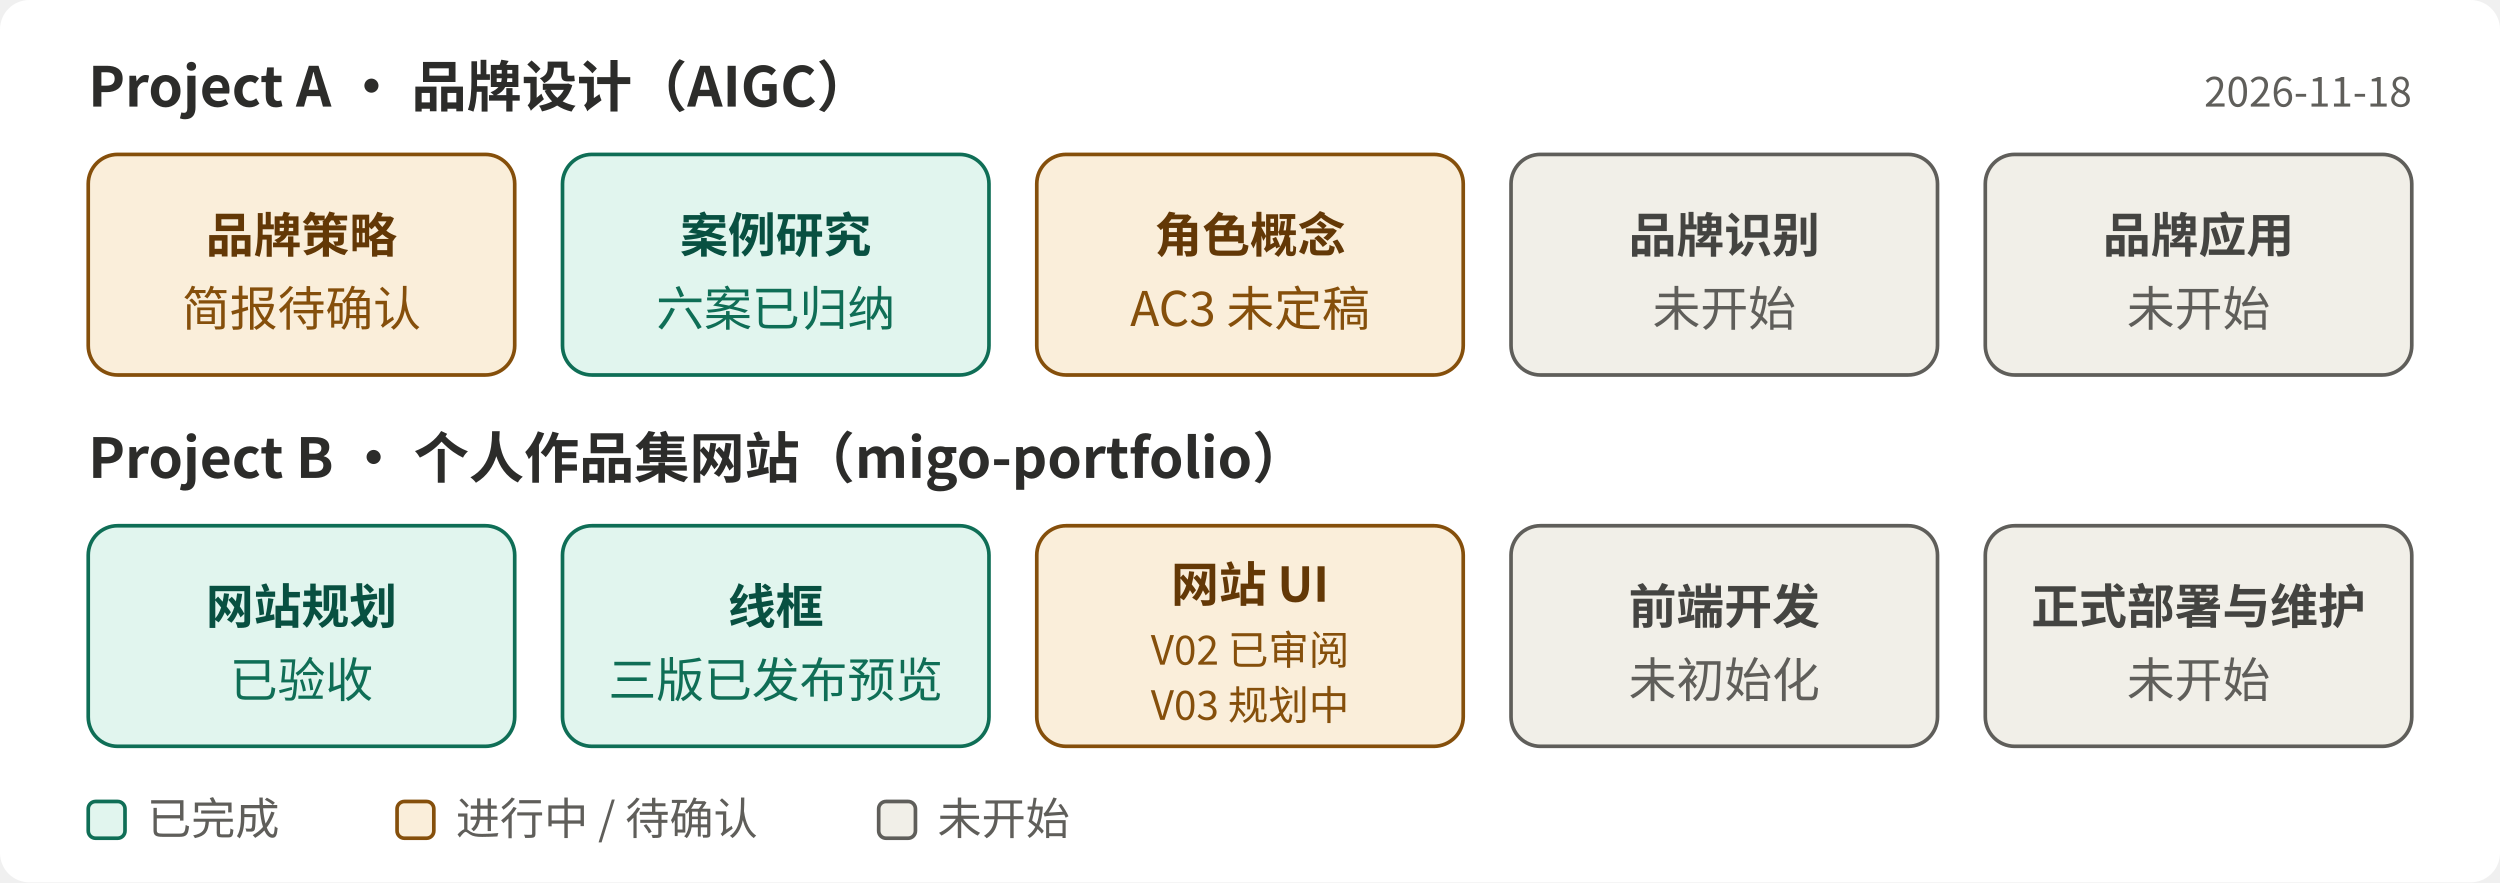
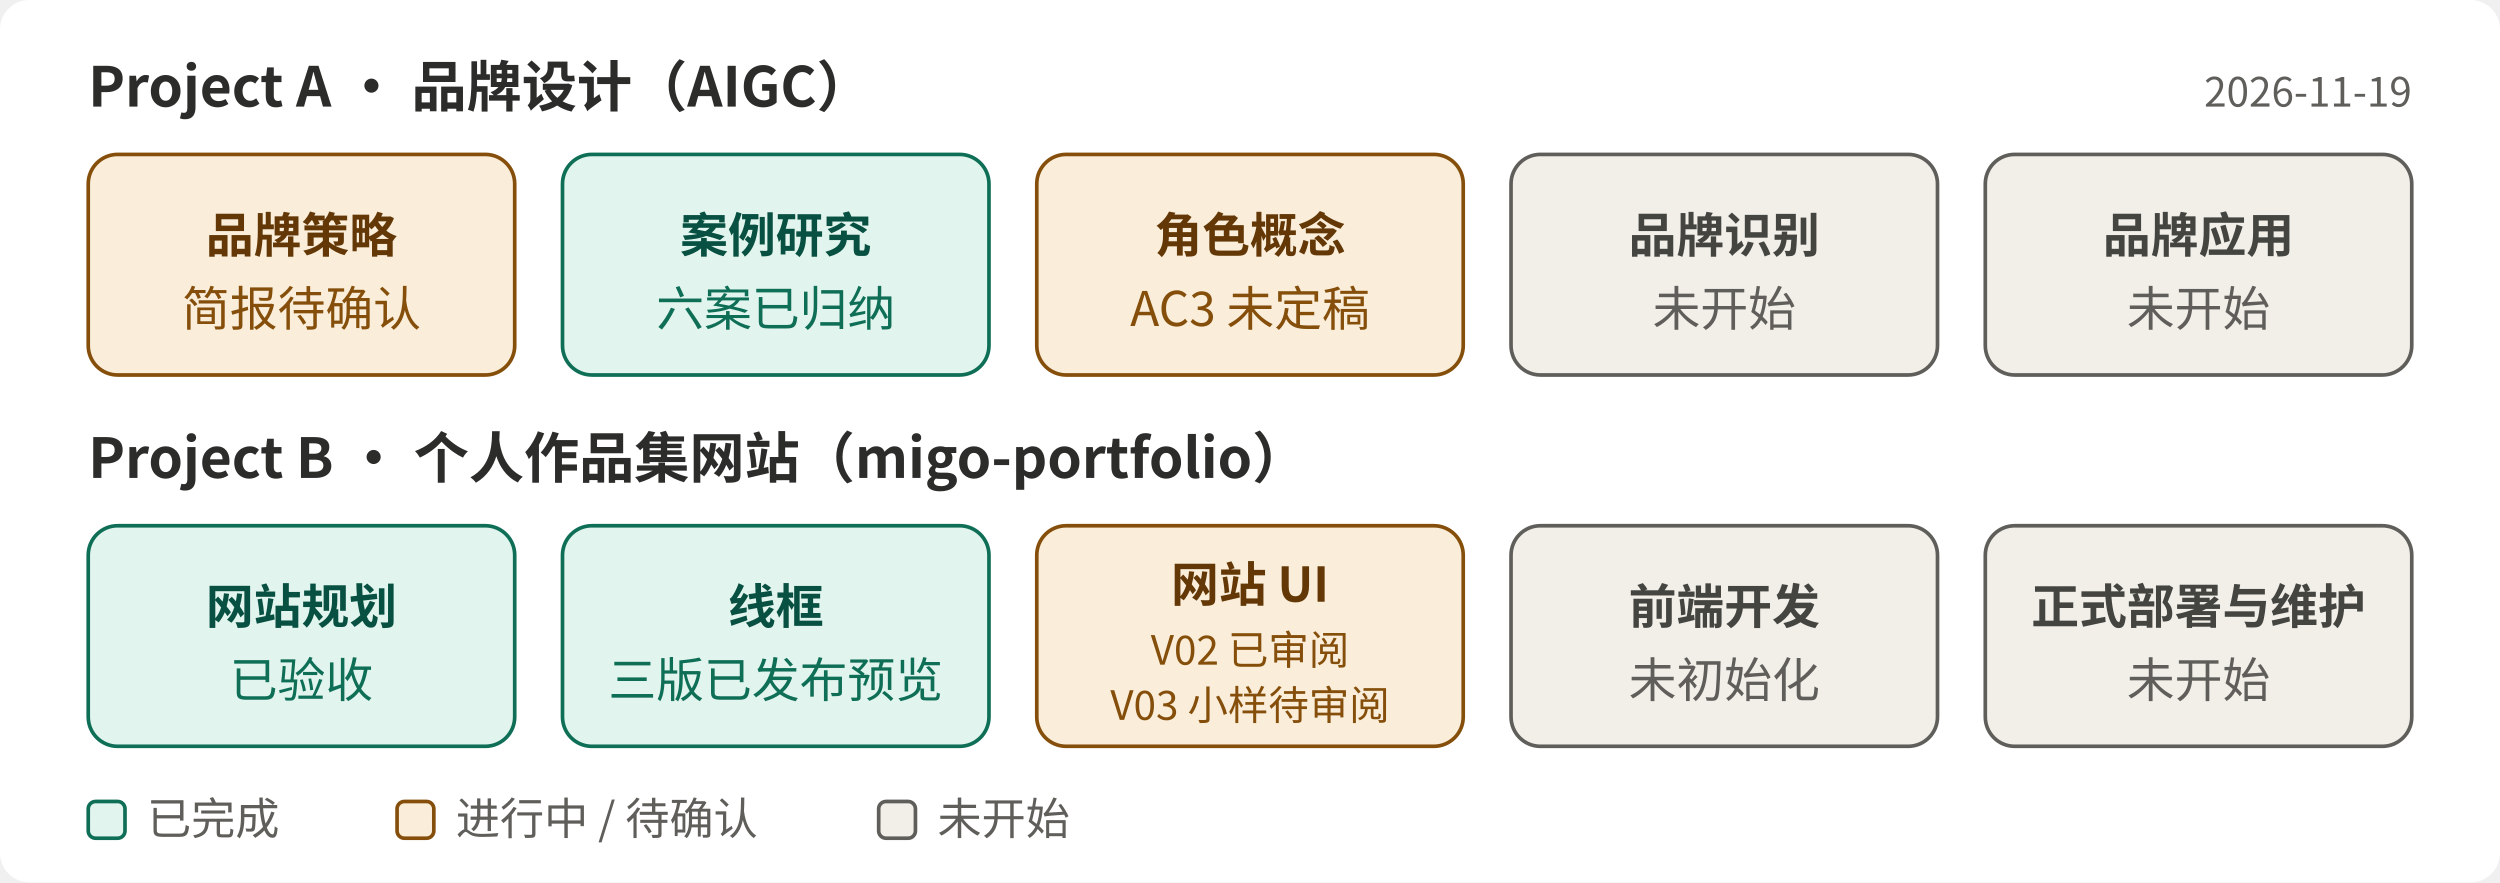
<svg xmlns="http://www.w3.org/2000/svg" width="680" height="240" viewBox="0 0 680 240" role="img" aria-labelledby="progress-title progress-desc" lang="zh-CN" xml:lang="zh-CN" font-family="system-ui, 'Microsoft YaHei', 'PingFang SC', 'Noto Sans CJK SC', sans-serif">
  <rect width="680" height="240" rx="8" fill="#FFFFFF" />
  <text x="24" y="29" font-size="15" font-weight="650" fill="#2C2C2A">Project A · 品牌设计（AIGC）</text>
-   <text x="656" y="29" font-size="11" text-anchor="end" fill="#5F5E5A">2026-11-18</text>
+   <text x="656" y="29" font-size="11" text-anchor="end" fill="#5F5E5A">2026-11-19</text>
  <g font-size="13" text-anchor="middle" dominant-baseline="central">
    <g transform="translate(24 42)">
      <rect width="116" height="60" rx="8" fill="#FAEEDA" stroke="#854F0B" />
      <text x="58" y="21" font-weight="650" fill="#633806">品牌策略</text>
      <text x="58" y="41" fill="#854F0B">简报待确认</text>
    </g>
    <g transform="translate(153 42)">
      <rect width="116" height="60" rx="8" fill="#E1F5EE" stroke="#0F6E56" />
      <text x="58" y="21" font-weight="650" fill="#085041">案例研究</text>
      <text x="58" y="41" fill="#0F6E56">六案已归纳</text>
    </g>
    <g transform="translate(282 42)">
      <rect width="116" height="60" rx="8" fill="#FAEEDA" stroke="#854F0B" />
      <text x="58" y="21" font-weight="650" fill="#633806">角色概念</text>
      <text x="58" y="41" fill="#854F0B">AC3 未定稿</text>
    </g>
    <g transform="translate(411 42)">
      <rect width="116" height="60" rx="8" fill="#F1EFE8" stroke="#5F5E5A" />
      <text x="58" y="21" font-weight="650" fill="#444441">品牌识别</text>
      <text x="58" y="41" fill="#5F5E5A">未开始</text>
    </g>
    <g transform="translate(540 42)">
      <rect width="116" height="60" rx="8" fill="#F1EFE8" stroke="#5F5E5A" />
      <text x="58" y="21" font-weight="650" fill="#444441">品牌应用</text>
      <text x="58" y="41" fill="#5F5E5A">未开始</text>
    </g>
  </g>
  <text x="24" y="130" font-size="15" font-weight="650" fill="#2C2C2A">Project B · 个人作品集网站（migo-portfolio）</text>
  <g font-size="13" text-anchor="middle" dominant-baseline="central">
    <g transform="translate(24 143)">
      <rect width="116" height="60" rx="8" fill="#E1F5EE" stroke="#0F6E56" />
      <text x="58" y="21" font-weight="650" fill="#085041">网站规划</text>
      <text x="58" y="41" fill="#0F6E56">已验收</text>
    </g>
    <g transform="translate(153 143)">
      <rect width="116" height="60" rx="8" fill="#E1F5EE" stroke="#0F6E56" />
      <text x="58" y="21" font-weight="650" fill="#085041">线框</text>
      <text x="58" y="41" fill="#0F6E56">三版已发布预览</text>
    </g>
    <g transform="translate(282 143)">
      <rect width="116" height="60" rx="8" fill="#FAEEDA" stroke="#854F0B" />
      <text x="58" y="15" font-weight="650" fill="#633806">网站 UI</text>
      <text x="58" y="33" font-size="11" fill="#854F0B">V02 已审阅</text>
-       <text x="58" y="48" font-size="11" fill="#854F0B">V03 规划中</text>
+       <text x="58" y="48" font-size="11" fill="#854F0B">V03 小样待审阅</text>
    </g>
    <g transform="translate(411 143)">
      <rect width="116" height="60" rx="8" fill="#F1EFE8" stroke="#5F5E5A" />
      <text x="58" y="21" font-weight="650" fill="#444441">前端开发</text>
      <text x="58" y="41" fill="#5F5E5A">未初始化</text>
    </g>
    <g transform="translate(540 143)">
      <rect width="116" height="60" rx="8" fill="#F1EFE8" stroke="#5F5E5A" />
      <text x="58" y="21" font-weight="650" fill="#444441">正式部署与维护</text>
      <text x="58" y="41" fill="#5F5E5A">未开始</text>
    </g>
  </g>
  <g font-size="12" fill="#5F5E5A">
    <rect x="24" y="218" width="10" height="10" rx="2" fill="#E1F5EE" stroke="#0F6E56" />
    <text x="40" y="227">已完成</text>
    <rect x="108" y="218" width="10" height="10" rx="2" fill="#FAEEDA" stroke="#854F0B" />
    <text x="124" y="227">进行中 / 待确认</text>
    <rect x="239" y="218" width="10" height="10" rx="2" fill="#F1EFE8" stroke="#5F5E5A" />
    <text x="255" y="227">未开始</text>
  </g>
</svg>
